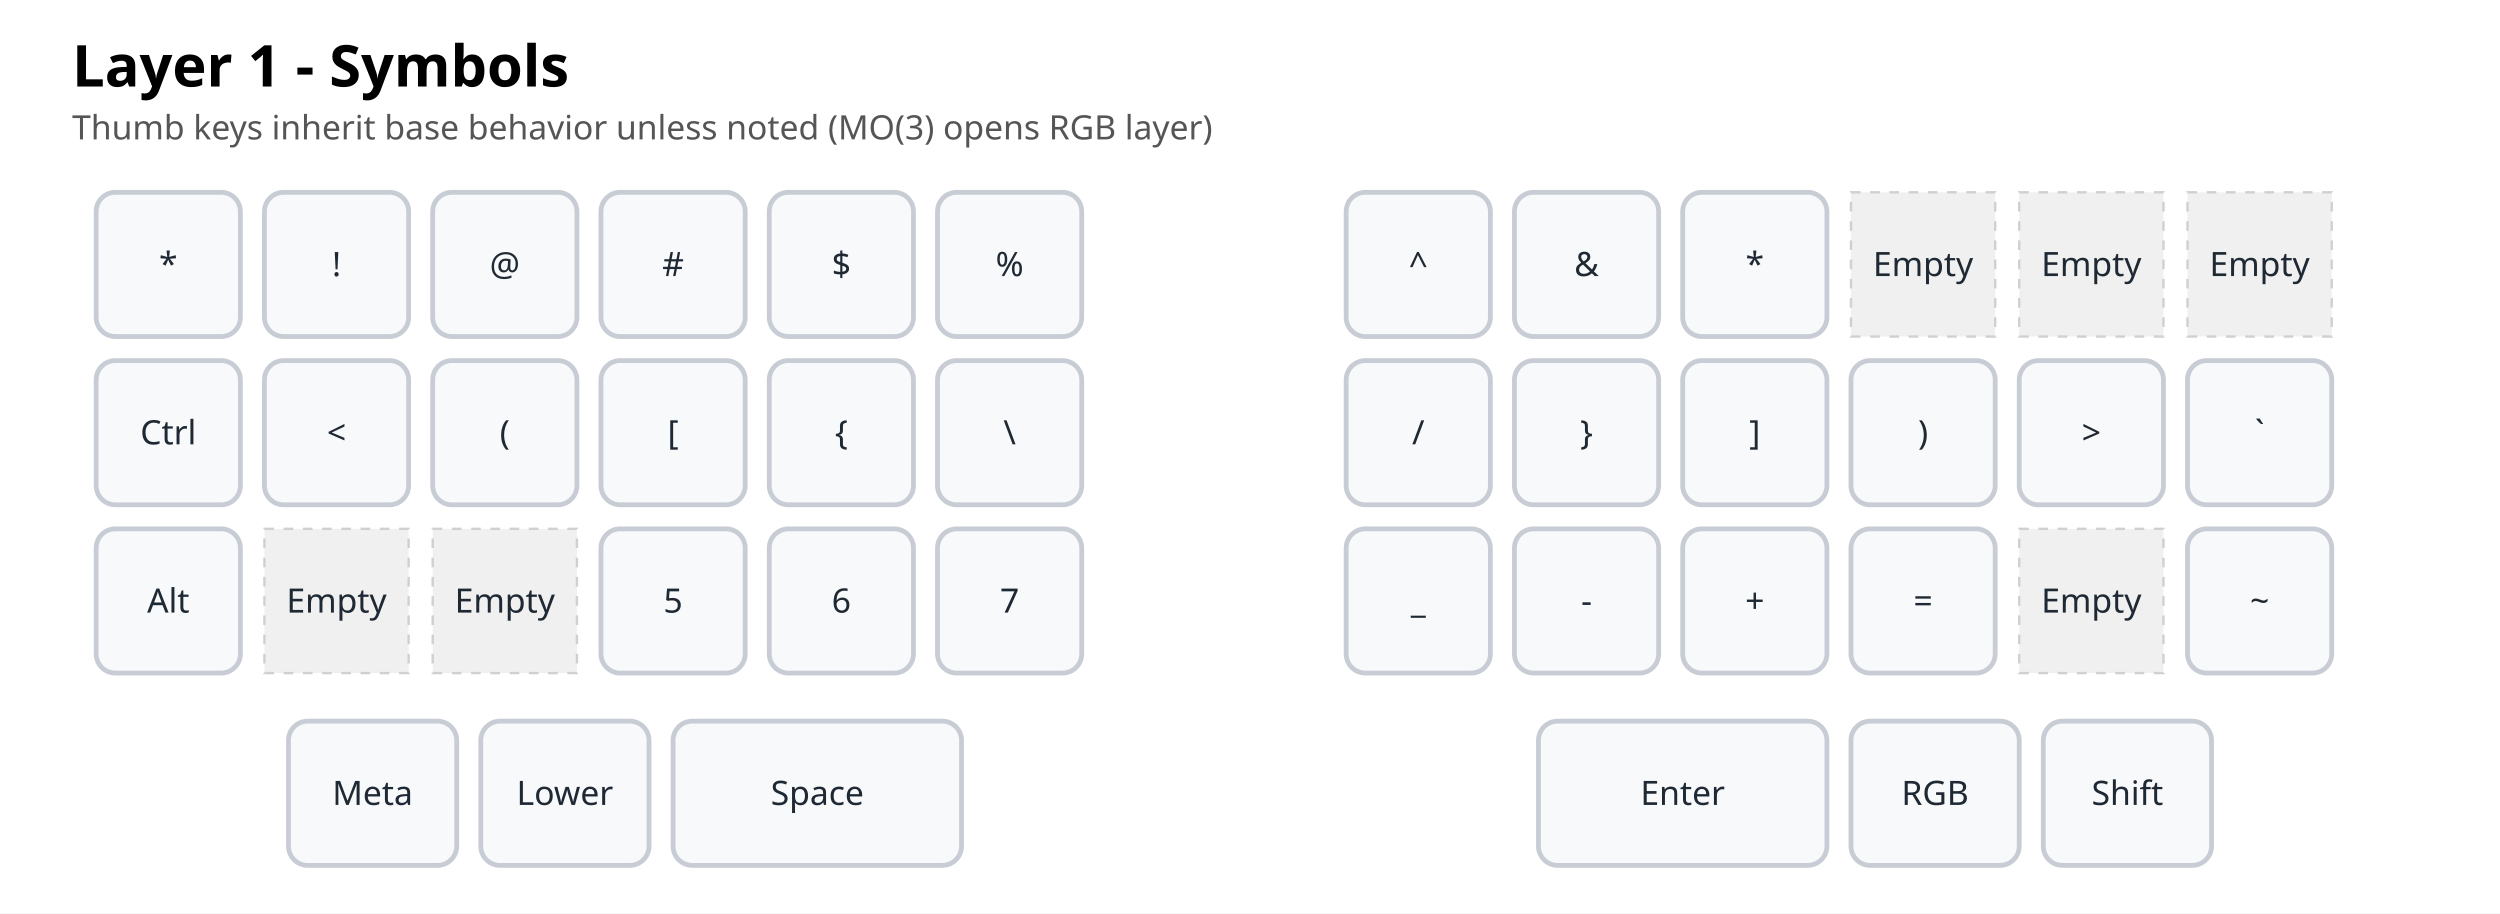
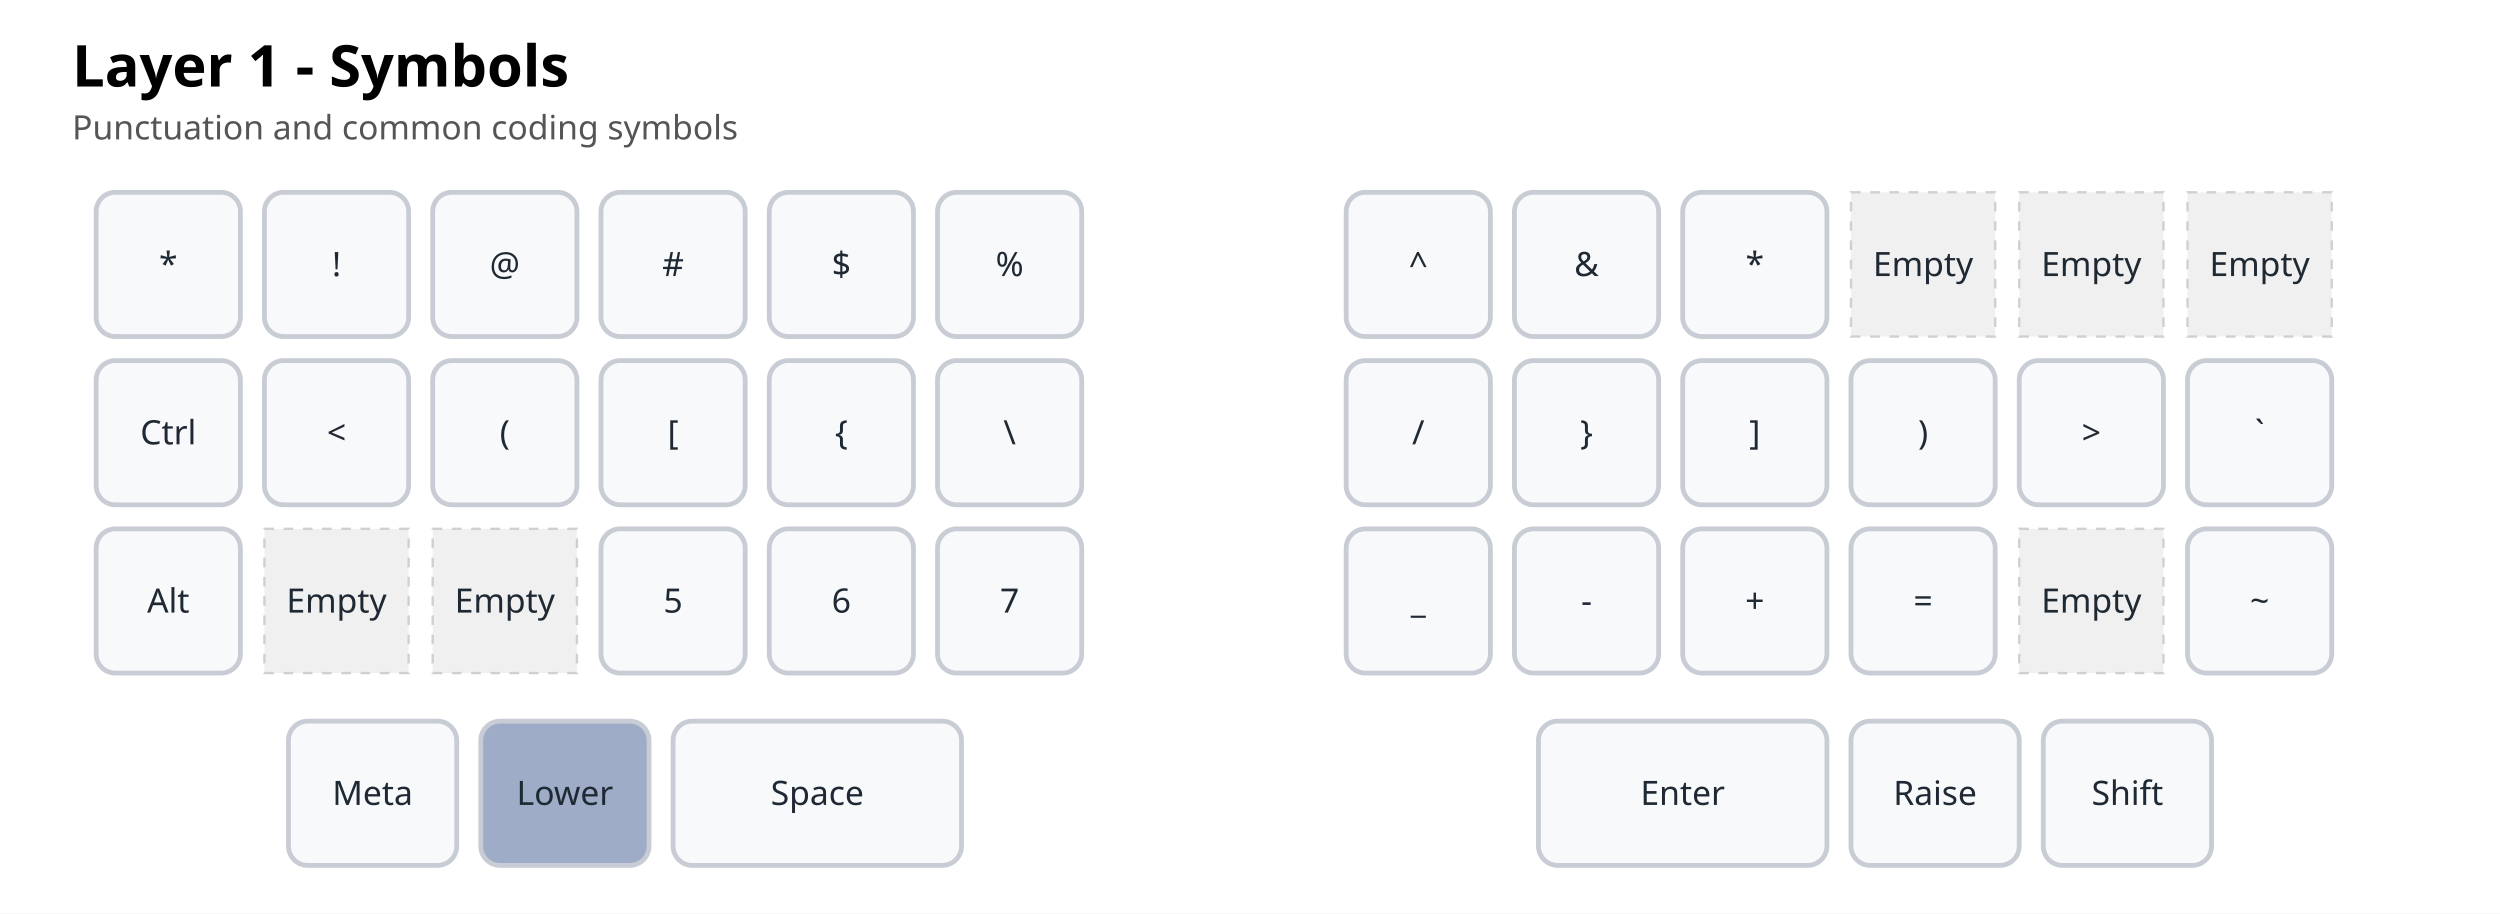
<svg xmlns="http://www.w3.org/2000/svg" width="1040" height="380" viewBox="0 0 1040 380">
  <style>
    .title { font: 24px sans-serif; font-weight: 600; }
    .subtitle { font: 14px sans-serif; fill: #555; }
    .key { fill: #f8f9fb; stroke: #c8ccd4; stroke-width: 2; rx: 8; ry: 8; }
    .ghost { fill: #f0f0f0; stroke: #d0d0d0; stroke-dasharray: 4 4; }
    .label { font: 14px sans-serif; fill: #1f2933; text-anchor: middle; dominant-baseline: middle; }
+     .active { fill: #9eacc7; }
  </style>
  <rect width="100%" height="100%" fill="#ffffff" />
  <text x="30" y="36" class="title">Layer 1 - Symbols</text>
-   <text x="30" y="58" class="subtitle">Thumb keys inherit base behavior unless noted (MO(3) opens RGB layer)</text>
+   <text x="30" y="58" class="subtitle">Punctuation and common coding symbols</text>
  <g transform="translate(40, 80)">
    <rect class="key" x="0" y="0" width="60" height="60" />
    <text class="label" x="30" y="30">*</text>
    <rect class="key" x="70" y="0" width="60" height="60" />
    <text class="label" x="100" y="30">!</text>
    <rect class="key" x="140" y="0" width="60" height="60" />
    <text class="label" x="170" y="30">@</text>
    <rect class="key" x="210" y="0" width="60" height="60" />
    <text class="label" x="240" y="30">#</text>
    <rect class="key" x="280" y="0" width="60" height="60" />
    <text class="label" x="310" y="30">$</text>
    <rect class="key" x="350" y="0" width="60" height="60" />
    <text class="label" x="380" y="30">%</text>
    <rect class="key" x="0" y="70" width="60" height="60" />
    <text class="label" x="30" y="100">Ctrl</text>
    <rect class="key" x="70" y="70" width="60" height="60" />
    <text class="label" x="100" y="100">&lt;</text>
    <rect class="key" x="140" y="70" width="60" height="60" />
    <text class="label" x="170" y="100">(</text>
    <rect class="key" x="210" y="70" width="60" height="60" />
    <text class="label" x="240" y="100">[</text>
    <rect class="key" x="280" y="70" width="60" height="60" />
    <text class="label" x="310" y="100">{</text>
    <rect class="key" x="350" y="70" width="60" height="60" />
    <text class="label" x="380" y="100">\</text>
    <rect class="key" x="0" y="140" width="60" height="60" />
    <text class="label" x="30" y="170">Alt</text>
    <rect class="ghost" x="70" y="140" width="60" height="60" />
    <text class="label" x="100" y="170">Empty</text>
    <rect class="ghost" x="140" y="140" width="60" height="60" />
    <text class="label" x="170" y="170">Empty</text>
    <rect class="key" x="210" y="140" width="60" height="60" />
    <text class="label" x="240" y="170">5</text>
    <rect class="key" x="280" y="140" width="60" height="60" />
    <text class="label" x="310" y="170">6</text>
    <rect class="key" x="350" y="140" width="60" height="60" />
    <text class="label" x="380" y="170">7</text>
    <rect class="key" x="80" y="220" width="70" height="60" />
    <text class="label" x="115" y="250">Meta</text>
-     <rect class="key" x="160" y="220" width="70" height="60" />
+     <rect class="key active" x="160" y="220" width="70" height="60" />
    <text class="label" x="195" y="250">Lower</text>
    <rect class="key" x="240" y="220" width="120" height="60" />
    <text class="label" x="300" y="250">Space</text>
  </g>
  <g transform="translate(560, 80)">
    <rect class="key" x="0" y="0" width="60" height="60" />
    <text class="label" x="30" y="30">^</text>
    <rect class="key" x="70" y="0" width="60" height="60" />
    <text class="label" x="100" y="30">&amp;</text>
    <rect class="key" x="140" y="0" width="60" height="60" />
    <text class="label" x="170" y="30">*</text>
    <rect class="ghost" x="210" y="0" width="60" height="60" />
    <text class="label" x="240" y="30">Empty</text>
    <rect class="ghost" x="280" y="0" width="60" height="60" />
    <text class="label" x="310" y="30">Empty</text>
    <rect class="ghost" x="350" y="0" width="60" height="60" />
    <text class="label" x="380" y="30">Empty</text>
    <rect class="key" x="0" y="70" width="60" height="60" />
    <text class="label" x="30" y="100">/</text>
    <rect class="key" x="70" y="70" width="60" height="60" />
    <text class="label" x="100" y="100">}</text>
    <rect class="key" x="140" y="70" width="60" height="60" />
    <text class="label" x="170" y="100">]</text>
    <rect class="key" x="210" y="70" width="60" height="60" />
    <text class="label" x="240" y="100">)</text>
    <rect class="key" x="280" y="70" width="60" height="60" />
    <text class="label" x="310" y="100">&gt;</text>
    <rect class="key" x="350" y="70" width="60" height="60" />
    <text class="label" x="380" y="100">`</text>
    <rect class="key" x="0" y="140" width="60" height="60" />
    <text class="label" x="30" y="170">_</text>
    <rect class="key" x="70" y="140" width="60" height="60" />
    <text class="label" x="100" y="170">-</text>
    <rect class="key" x="140" y="140" width="60" height="60" />
    <text class="label" x="170" y="170">+</text>
    <rect class="key" x="210" y="140" width="60" height="60" />
    <text class="label" x="240" y="170">=</text>
    <rect class="ghost" x="280" y="140" width="60" height="60" />
    <text class="label" x="310" y="170">Empty</text>
    <rect class="key" x="350" y="140" width="60" height="60" />
    <text class="label" x="380" y="170">~</text>
    <rect class="key" x="80" y="220" width="120" height="60" />
    <text class="label" x="140" y="250">Enter</text>
    <rect class="key" x="210" y="220" width="70" height="60" />
-     <text class="label" x="245" y="250">RGB</text>
+     <text class="label" x="245" y="250">Raise</text>
    <rect class="key" x="290" y="220" width="70" height="60" />
    <text class="label" x="325" y="250">Shift</text>
  </g>
</svg>
